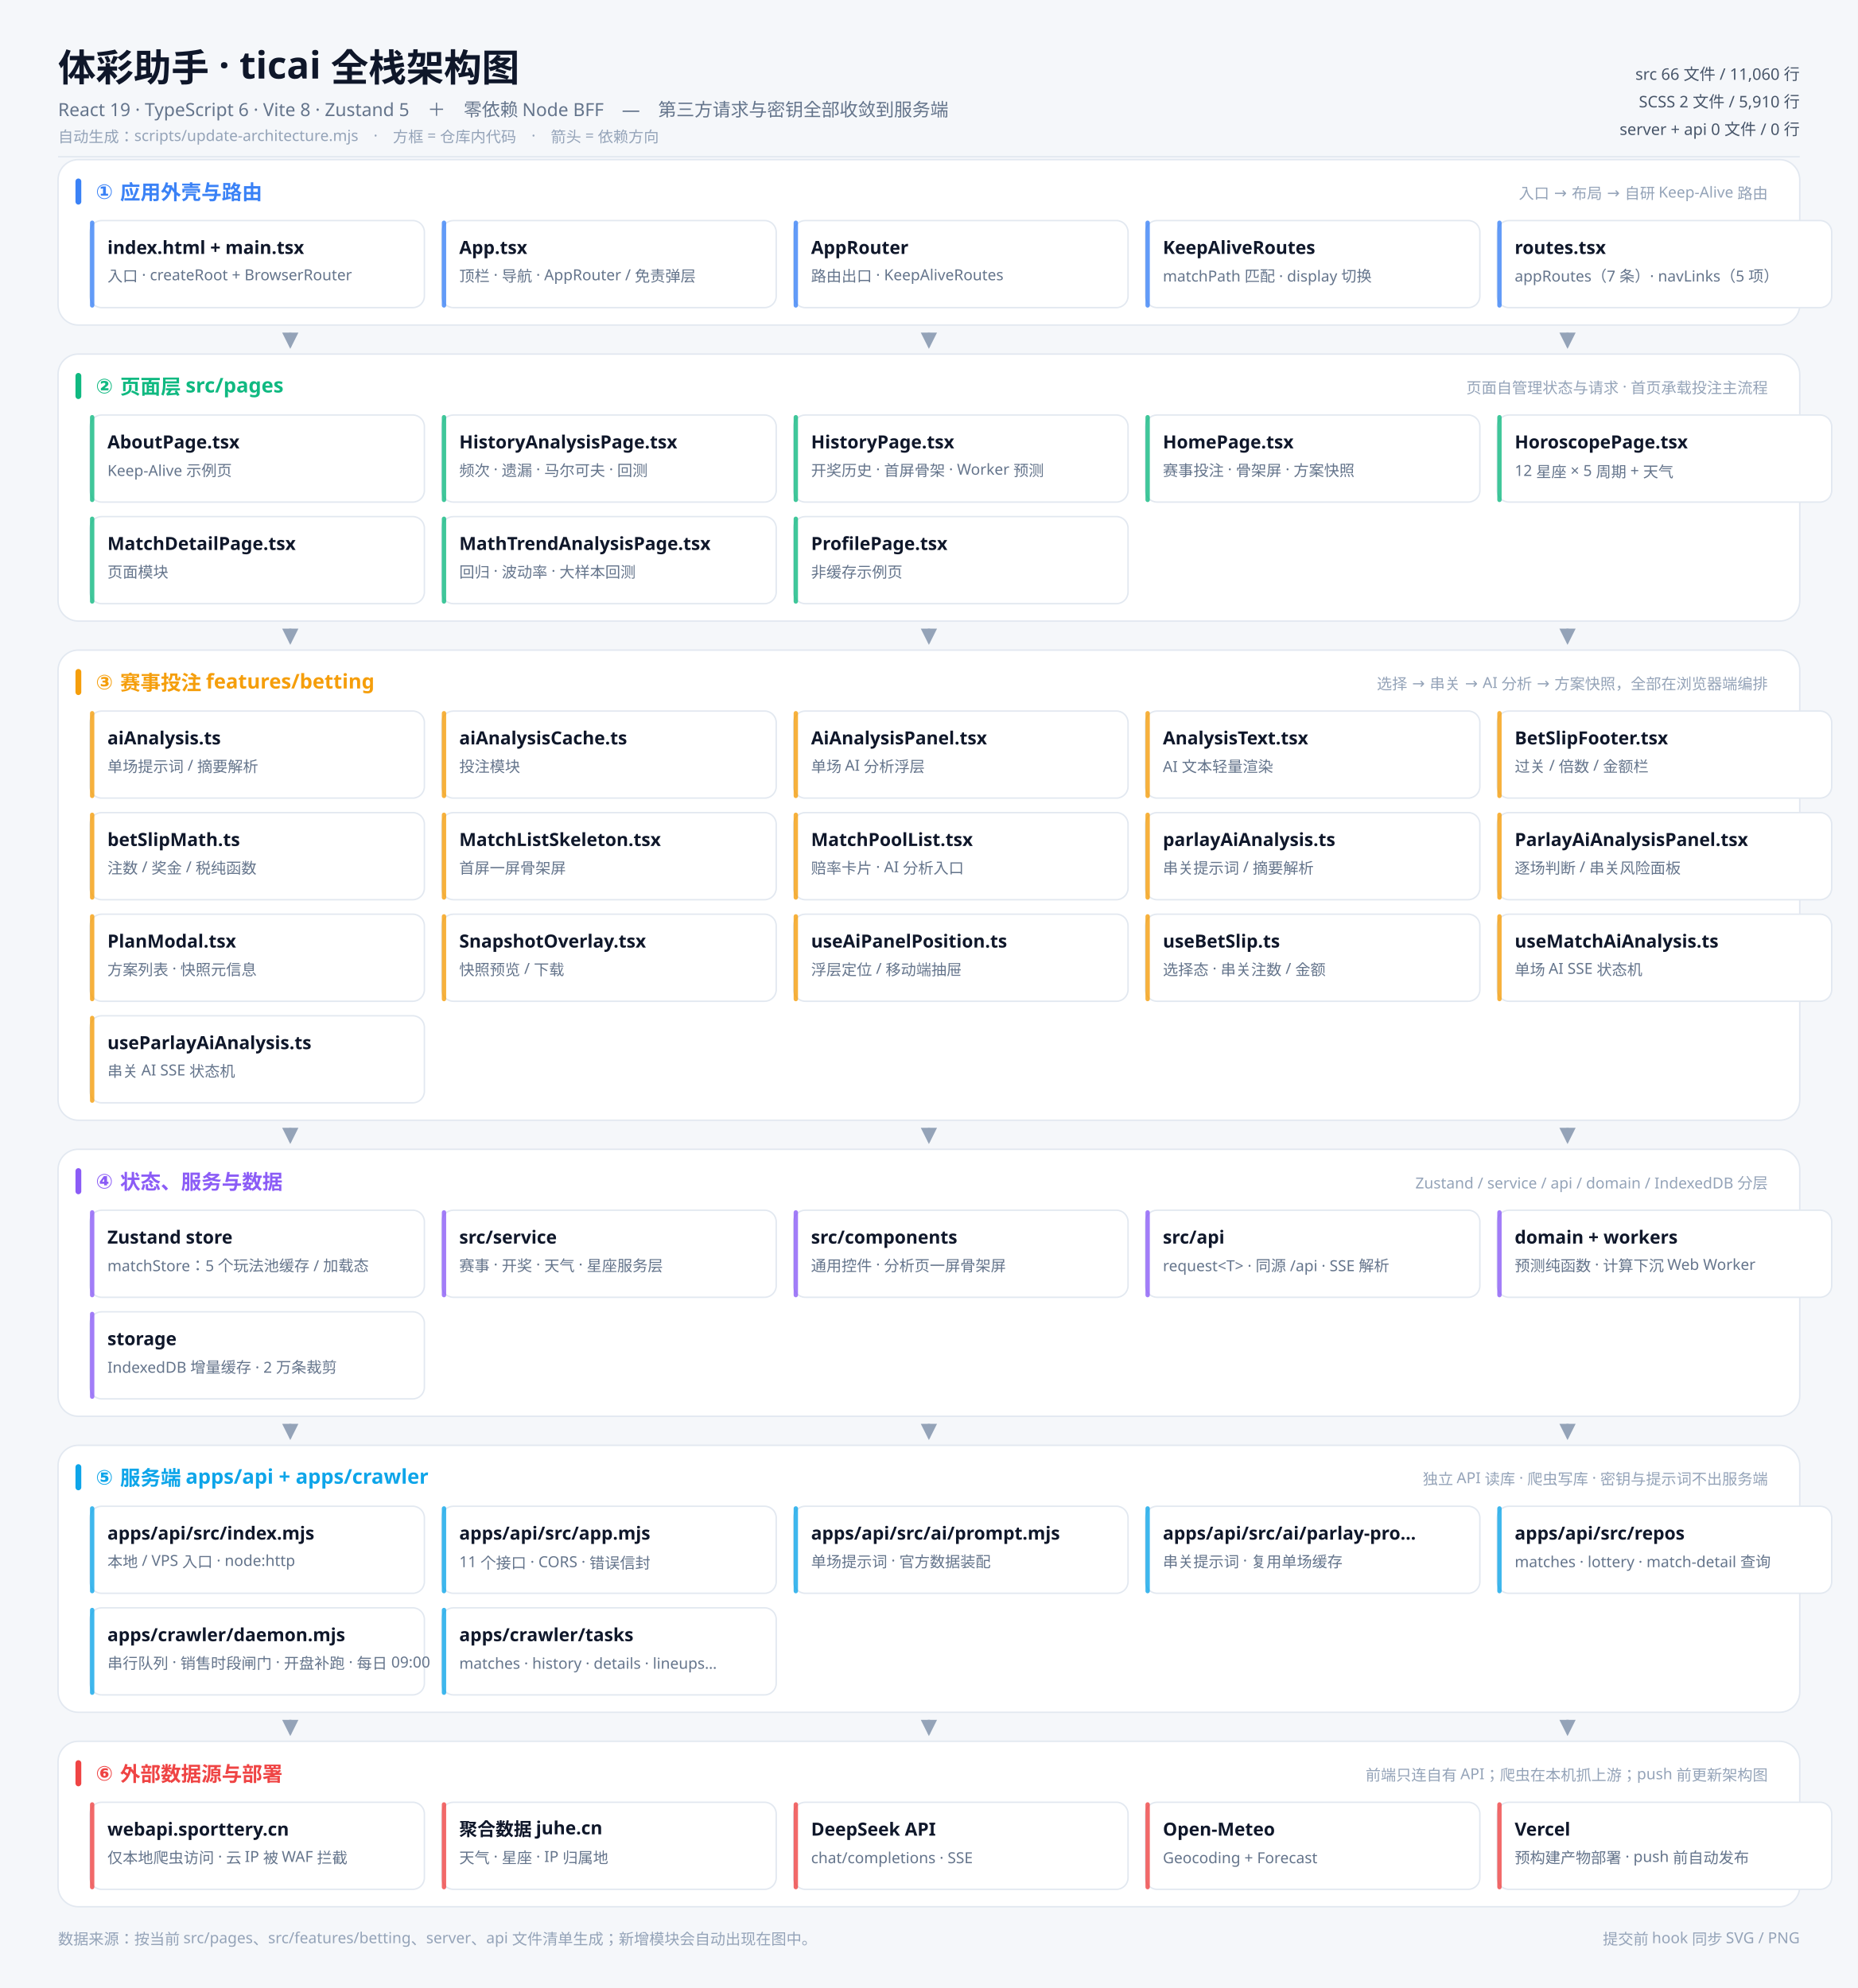
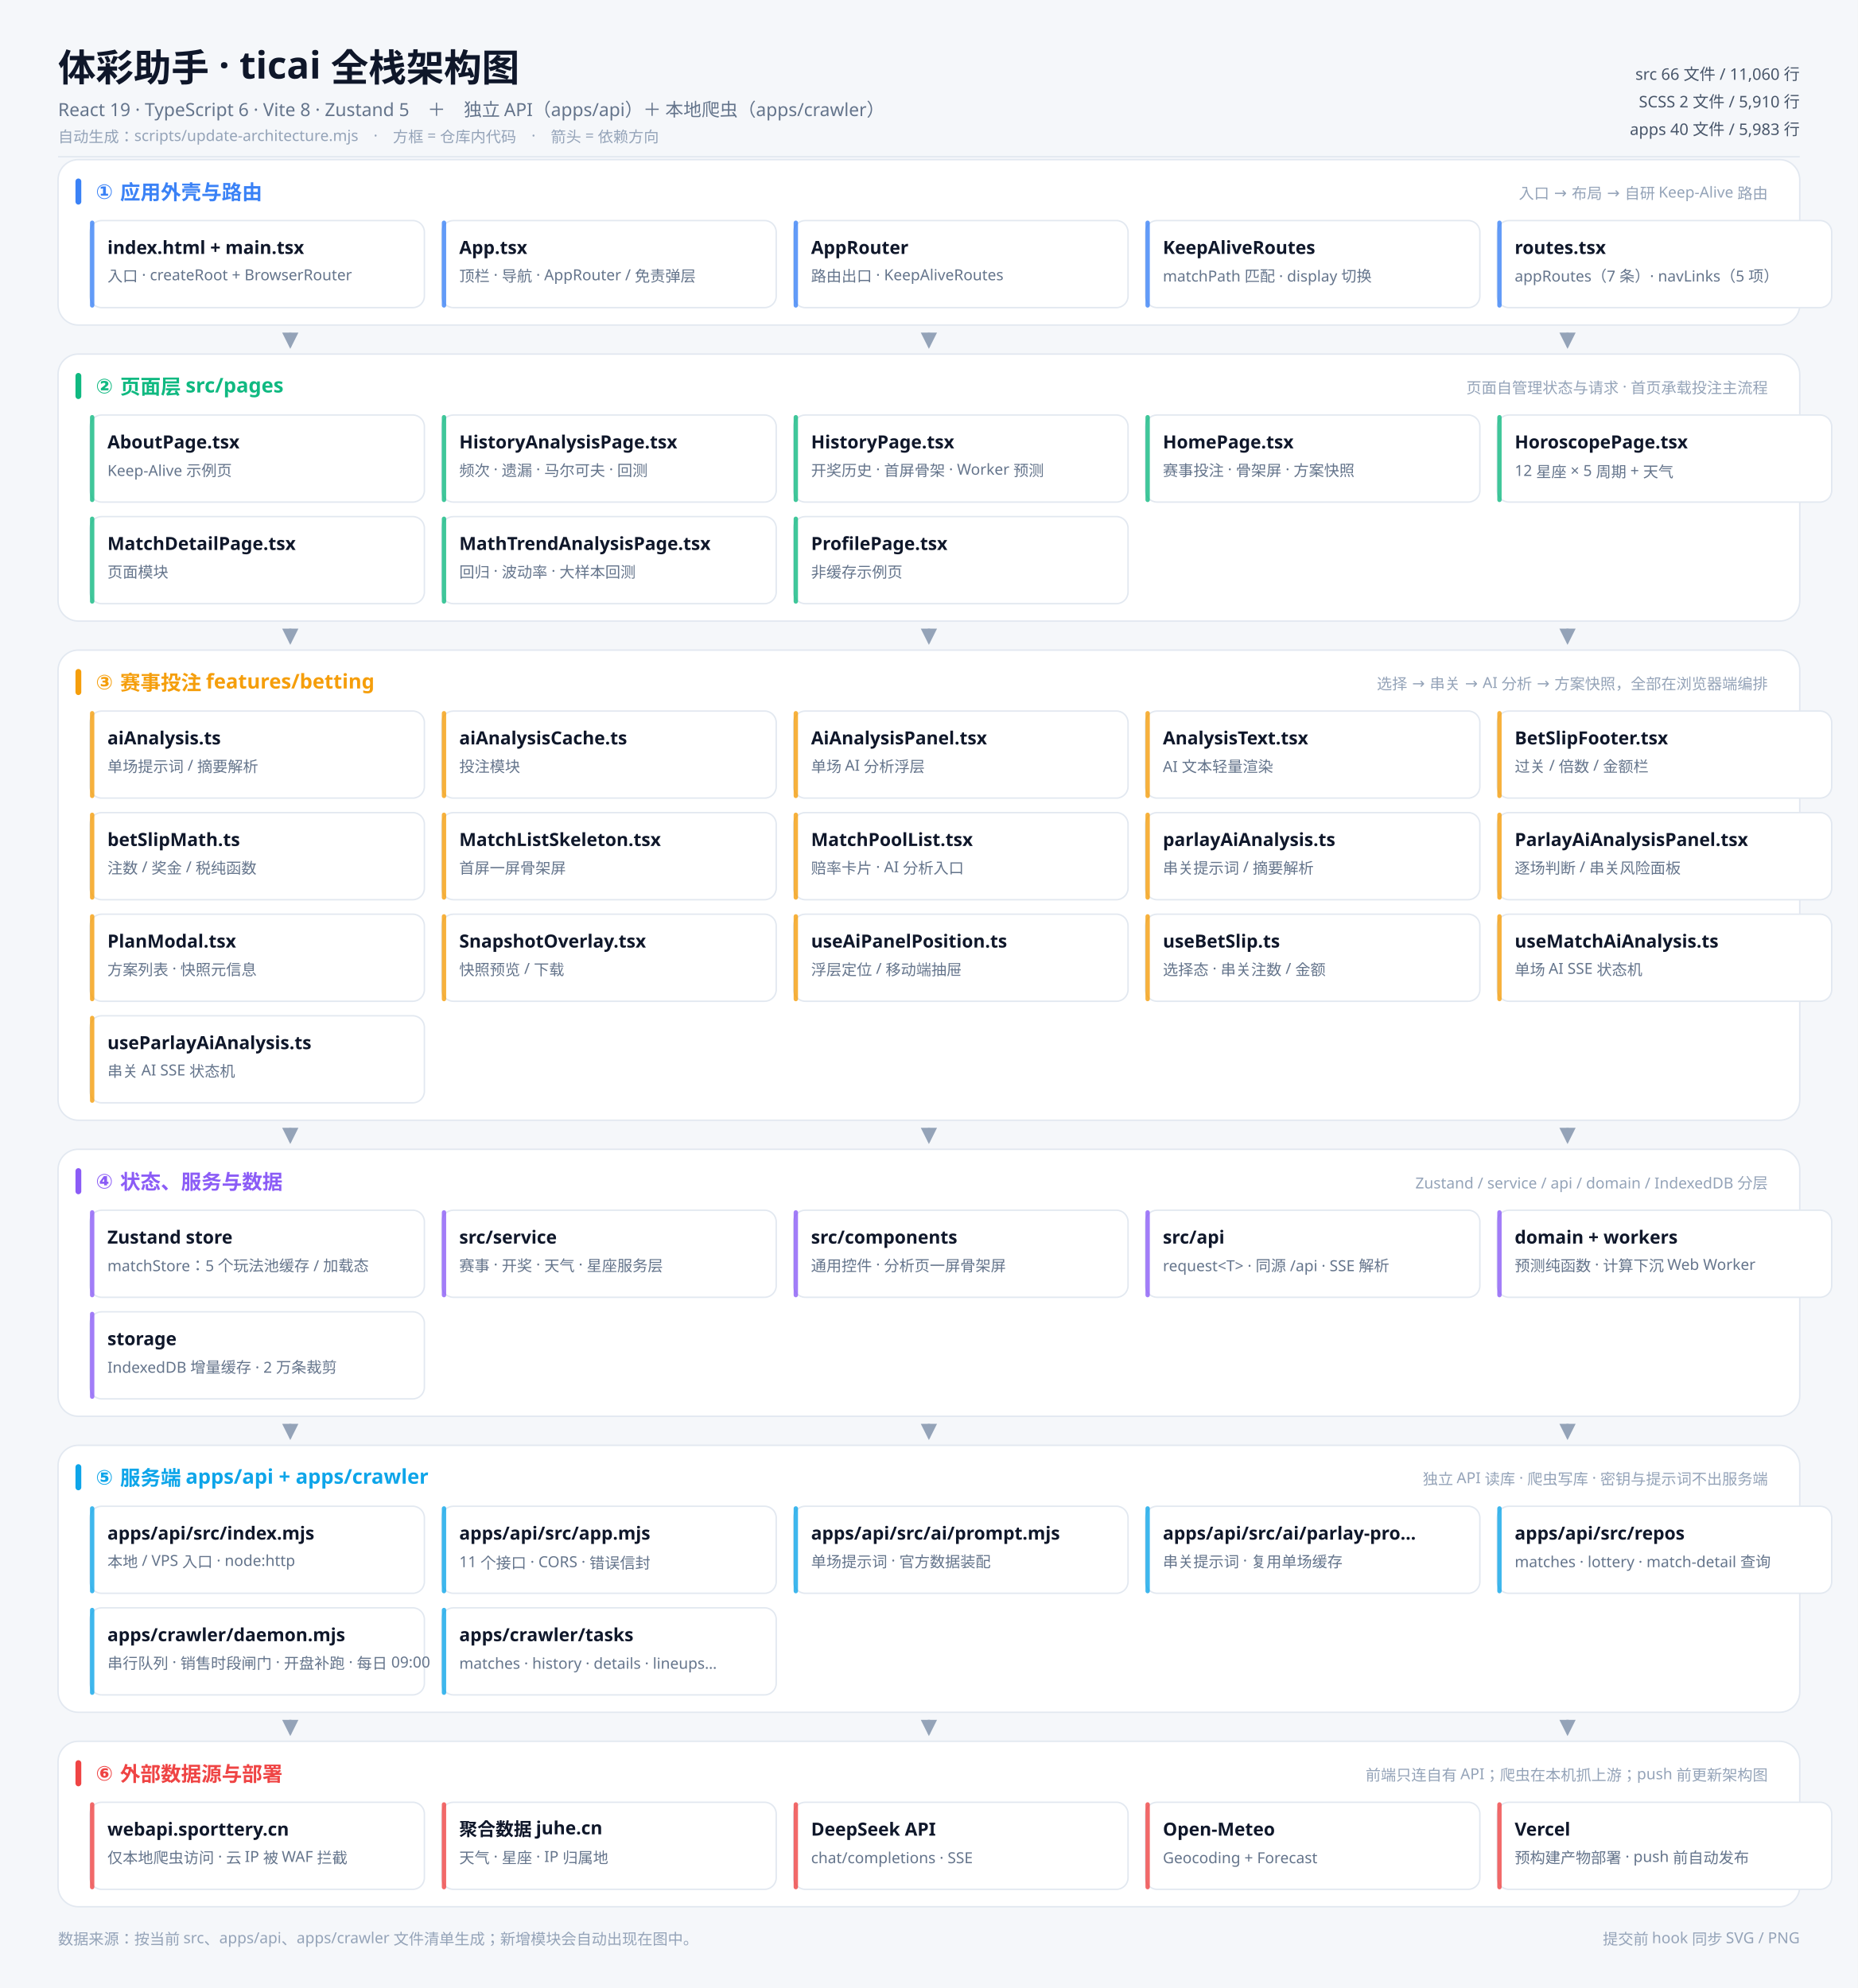
<svg xmlns="http://www.w3.org/2000/svg" viewBox="0 0 1280 1370" width="1280" height="1370" font-family="'Microsoft YaHei','PingFang SC','Noto Sans SC','Segoe UI',sans-serif">
  <defs>
    <marker id="ar" viewBox="0 0 8 8" refX="7" refY="4" markerWidth="7" markerHeight="7" orient="auto-start-reverse">
      <path d="M0 0 L8 4 L0 8 Z" fill="#94a3b8" />
    </marker>
  </defs>
  <rect width="1280" height="1370" fill="#f5f7fa" />
  <text x="40" y="56" font-size="26" font-weight="700" fill="#0f172a">体彩助手 · ticai 全栈架构图</text>
-   <text x="40" y="80" font-size="12.5" fill="#64748b">React 19 · TypeScript 6 · Vite 8 · Zustand 5　＋　零依赖 Node BFF　—　第三方请求与密钥全部收敛到服务端</text>
+   <text x="40" y="80" font-size="12.5" fill="#64748b">React 19 · TypeScript 6 · Vite 8 · Zustand 5　＋　独立 API（apps/api）＋ 本地爬虫（apps/crawler）</text>
  <text x="1240" y="55" text-anchor="end" font-size="11" fill="#475569">src 66 文件 / 11,060 行</text>
  <text x="1240" y="74" text-anchor="end" font-size="11" fill="#475569">SCSS 2 文件 / 5,910 行</text>
-   <text x="1240" y="93" text-anchor="end" font-size="11" fill="#475569">server + api 0 文件 / 0 行</text>
+   <text x="1240" y="93" text-anchor="end" font-size="11" fill="#475569">apps 40 文件 / 5,983 行</text>
  <text x="40" y="98" font-size="10.5" fill="#94a3b8">自动生成：scripts/update-architecture.mjs　·　方框 = 仓库内代码　·　箭头 = 依赖方向</text>
  <line x1="40" y1="108" x2="1240" y2="108" stroke="#e2e8f0" />
  <g>
    <rect x="40" y="110" width="1200" height="114" rx="14" fill="#ffffff" stroke="#e2e8f0" />
    <rect x="52" y="123" width="4" height="18" rx="2" fill="#3b82f6" />
    <text x="66" y="137" font-size="14" font-weight="700" fill="#3b82f6">① 应用外壳与路由</text>
    <text x="1218" y="137" text-anchor="end" font-size="10.5" fill="#94a3b8">入口 → 布局 → 自研 Keep-Alive 路由</text>
    <g>
      <rect x="62" y="152" width="230.4" height="60" rx="8" fill="#ffffff" stroke="#e2e8f0" />
      <rect x="62" y="152" width="3" height="60" rx="1.5" fill="#3b82f6" opacity="0.8" />
      <text x="74.0" y="175" font-size="12.5" font-weight="600" fill="#0f172a">index.html + main.tsx</text>
      <text x="74.0" y="194" font-size="10.5" fill="#64748b">入口 · createRoot + BrowserRouter</text>
    </g>
    <g>
      <rect x="304.4" y="152" width="230.4" height="60" rx="8" fill="#ffffff" stroke="#e2e8f0" />
      <rect x="304.4" y="152" width="3" height="60" rx="1.5" fill="#3b82f6" opacity="0.8" />
      <text x="316.4" y="175" font-size="12.5" font-weight="600" fill="#0f172a">App.tsx</text>
      <text x="316.4" y="194" font-size="10.5" fill="#64748b">顶栏 · 导航 · AppRouter / 免责弹层</text>
    </g>
    <g>
      <rect x="546.8" y="152" width="230.4" height="60" rx="8" fill="#ffffff" stroke="#e2e8f0" />
      <rect x="546.8" y="152" width="3" height="60" rx="1.5" fill="#3b82f6" opacity="0.8" />
      <text x="558.8" y="175" font-size="12.5" font-weight="600" fill="#0f172a">AppRouter</text>
      <text x="558.8" y="194" font-size="10.5" fill="#64748b">路由出口 · KeepAliveRoutes</text>
    </g>
    <g>
      <rect x="789.2" y="152" width="230.4" height="60" rx="8" fill="#ffffff" stroke="#e2e8f0" />
      <rect x="789.2" y="152" width="3" height="60" rx="1.5" fill="#3b82f6" opacity="0.8" />
      <text x="801.2" y="175" font-size="12.5" font-weight="600" fill="#0f172a">KeepAliveRoutes</text>
      <text x="801.2" y="194" font-size="10.5" fill="#64748b">matchPath 匹配 · display 切换</text>
    </g>
    <g>
      <rect x="1031.6" y="152" width="230.4" height="60" rx="8" fill="#ffffff" stroke="#e2e8f0" />
      <rect x="1031.6" y="152" width="3" height="60" rx="1.5" fill="#3b82f6" opacity="0.8" />
      <text x="1043.6" y="175" font-size="12.5" font-weight="600" fill="#0f172a">routes.tsx</text>
      <text x="1043.6" y="194" font-size="10.5" fill="#64748b">appRoutes（7 条）· navLinks（5 项）</text>
    </g>
  </g>
  <line x1="200" y1="229" x2="200" y2="239" stroke="#cbd5e1" stroke-width="1.6" marker-end="url(#ar)" />
  <line x1="640" y1="229" x2="640" y2="239" stroke="#cbd5e1" stroke-width="1.6" marker-end="url(#ar)" />
  <line x1="1080" y1="229" x2="1080" y2="239" stroke="#cbd5e1" stroke-width="1.6" marker-end="url(#ar)" />
  <g>
    <rect x="40" y="244" width="1200" height="184" rx="14" fill="#ffffff" stroke="#e2e8f0" />
    <rect x="52" y="257" width="4" height="18" rx="2" fill="#10b981" />
    <text x="66" y="271" font-size="14" font-weight="700" fill="#10b981">② 页面层 src/pages</text>
    <text x="1218" y="271" text-anchor="end" font-size="10.5" fill="#94a3b8">页面自管理状态与请求 · 首页承载投注主流程</text>
    <g>
      <rect x="62" y="286" width="230.4" height="60" rx="8" fill="#ffffff" stroke="#e2e8f0" />
      <rect x="62" y="286" width="3" height="60" rx="1.5" fill="#10b981" opacity="0.8" />
      <text x="74.0" y="309" font-size="12.5" font-weight="600" fill="#0f172a">AboutPage.tsx</text>
      <text x="74.0" y="328" font-size="10.5" fill="#64748b">Keep-Alive 示例页</text>
    </g>
    <g>
      <rect x="304.4" y="286" width="230.4" height="60" rx="8" fill="#ffffff" stroke="#e2e8f0" />
      <rect x="304.4" y="286" width="3" height="60" rx="1.5" fill="#10b981" opacity="0.8" />
      <text x="316.4" y="309" font-size="12.5" font-weight="600" fill="#0f172a">HistoryAnalysisPage.tsx</text>
      <text x="316.4" y="328" font-size="10.5" fill="#64748b">频次 · 遗漏 · 马尔可夫 · 回测</text>
    </g>
    <g>
      <rect x="546.8" y="286" width="230.4" height="60" rx="8" fill="#ffffff" stroke="#e2e8f0" />
      <rect x="546.8" y="286" width="3" height="60" rx="1.5" fill="#10b981" opacity="0.8" />
      <text x="558.8" y="309" font-size="12.5" font-weight="600" fill="#0f172a">HistoryPage.tsx</text>
      <text x="558.8" y="328" font-size="10.5" fill="#64748b">开奖历史 · 首屏骨架 · Worker 预测</text>
    </g>
    <g>
      <rect x="789.2" y="286" width="230.4" height="60" rx="8" fill="#ffffff" stroke="#e2e8f0" />
      <rect x="789.2" y="286" width="3" height="60" rx="1.5" fill="#10b981" opacity="0.8" />
      <text x="801.2" y="309" font-size="12.5" font-weight="600" fill="#0f172a">HomePage.tsx</text>
      <text x="801.2" y="328" font-size="10.5" fill="#64748b">赛事投注 · 骨架屏 · 方案快照</text>
    </g>
    <g>
      <rect x="1031.6" y="286" width="230.4" height="60" rx="8" fill="#ffffff" stroke="#e2e8f0" />
      <rect x="1031.6" y="286" width="3" height="60" rx="1.5" fill="#10b981" opacity="0.8" />
      <text x="1043.6" y="309" font-size="12.5" font-weight="600" fill="#0f172a">HoroscopePage.tsx</text>
      <text x="1043.6" y="328" font-size="10.5" fill="#64748b">12 星座 × 5 周期 + 天气</text>
    </g>
    <g>
      <rect x="62" y="356" width="230.4" height="60" rx="8" fill="#ffffff" stroke="#e2e8f0" />
      <rect x="62" y="356" width="3" height="60" rx="1.5" fill="#10b981" opacity="0.8" />
      <text x="74.0" y="379" font-size="12.5" font-weight="600" fill="#0f172a">MatchDetailPage.tsx</text>
      <text x="74.0" y="398" font-size="10.5" fill="#64748b">页面模块</text>
    </g>
    <g>
      <rect x="304.4" y="356" width="230.4" height="60" rx="8" fill="#ffffff" stroke="#e2e8f0" />
      <rect x="304.4" y="356" width="3" height="60" rx="1.5" fill="#10b981" opacity="0.8" />
      <text x="316.4" y="379" font-size="12.5" font-weight="600" fill="#0f172a">MathTrendAnalysisPage.tsx</text>
      <text x="316.4" y="398" font-size="10.5" fill="#64748b">回归 · 波动率 · 大样本回测</text>
    </g>
    <g>
      <rect x="546.8" y="356" width="230.4" height="60" rx="8" fill="#ffffff" stroke="#e2e8f0" />
      <rect x="546.8" y="356" width="3" height="60" rx="1.5" fill="#10b981" opacity="0.8" />
      <text x="558.8" y="379" font-size="12.5" font-weight="600" fill="#0f172a">ProfilePage.tsx</text>
      <text x="558.8" y="398" font-size="10.5" fill="#64748b">非缓存示例页</text>
    </g>
  </g>
  <line x1="200" y1="433" x2="200" y2="443" stroke="#cbd5e1" stroke-width="1.6" marker-end="url(#ar)" />
  <line x1="640" y1="433" x2="640" y2="443" stroke="#cbd5e1" stroke-width="1.6" marker-end="url(#ar)" />
  <line x1="1080" y1="433" x2="1080" y2="443" stroke="#cbd5e1" stroke-width="1.6" marker-end="url(#ar)" />
  <g>
    <rect x="40" y="448" width="1200" height="324" rx="14" fill="#ffffff" stroke="#e2e8f0" />
    <rect x="52" y="461" width="4" height="18" rx="2" fill="#f59e0b" />
    <text x="66" y="475" font-size="14" font-weight="700" fill="#f59e0b">③ 赛事投注 features/betting</text>
    <text x="1218" y="475" text-anchor="end" font-size="10.5" fill="#94a3b8">选择 → 串关 → AI 分析 → 方案快照，全部在浏览器端编排</text>
    <g>
      <rect x="62" y="490" width="230.4" height="60" rx="8" fill="#ffffff" stroke="#e2e8f0" />
      <rect x="62" y="490" width="3" height="60" rx="1.5" fill="#f59e0b" opacity="0.8" />
      <text x="74.0" y="513" font-size="12.5" font-weight="600" fill="#0f172a">aiAnalysis.ts</text>
      <text x="74.0" y="532" font-size="10.5" fill="#64748b">单场提示词 / 摘要解析</text>
    </g>
    <g>
      <rect x="304.4" y="490" width="230.4" height="60" rx="8" fill="#ffffff" stroke="#e2e8f0" />
      <rect x="304.4" y="490" width="3" height="60" rx="1.5" fill="#f59e0b" opacity="0.8" />
      <text x="316.4" y="513" font-size="12.5" font-weight="600" fill="#0f172a">aiAnalysisCache.ts</text>
      <text x="316.4" y="532" font-size="10.5" fill="#64748b">投注模块</text>
    </g>
    <g>
      <rect x="546.8" y="490" width="230.4" height="60" rx="8" fill="#ffffff" stroke="#e2e8f0" />
      <rect x="546.8" y="490" width="3" height="60" rx="1.5" fill="#f59e0b" opacity="0.8" />
      <text x="558.8" y="513" font-size="12.5" font-weight="600" fill="#0f172a">AiAnalysisPanel.tsx</text>
      <text x="558.8" y="532" font-size="10.5" fill="#64748b">单场 AI 分析浮层</text>
    </g>
    <g>
      <rect x="789.2" y="490" width="230.4" height="60" rx="8" fill="#ffffff" stroke="#e2e8f0" />
      <rect x="789.2" y="490" width="3" height="60" rx="1.5" fill="#f59e0b" opacity="0.8" />
      <text x="801.2" y="513" font-size="12.5" font-weight="600" fill="#0f172a">AnalysisText.tsx</text>
      <text x="801.2" y="532" font-size="10.5" fill="#64748b">AI 文本轻量渲染</text>
    </g>
    <g>
      <rect x="1031.6" y="490" width="230.4" height="60" rx="8" fill="#ffffff" stroke="#e2e8f0" />
      <rect x="1031.6" y="490" width="3" height="60" rx="1.5" fill="#f59e0b" opacity="0.8" />
      <text x="1043.6" y="513" font-size="12.5" font-weight="600" fill="#0f172a">BetSlipFooter.tsx</text>
      <text x="1043.6" y="532" font-size="10.5" fill="#64748b">过关 / 倍数 / 金额栏</text>
    </g>
    <g>
      <rect x="62" y="560" width="230.4" height="60" rx="8" fill="#ffffff" stroke="#e2e8f0" />
      <rect x="62" y="560" width="3" height="60" rx="1.5" fill="#f59e0b" opacity="0.8" />
      <text x="74.0" y="583" font-size="12.5" font-weight="600" fill="#0f172a">betSlipMath.ts</text>
      <text x="74.0" y="602" font-size="10.5" fill="#64748b">注数 / 奖金 / 税纯函数</text>
    </g>
    <g>
      <rect x="304.4" y="560" width="230.4" height="60" rx="8" fill="#ffffff" stroke="#e2e8f0" />
      <rect x="304.4" y="560" width="3" height="60" rx="1.5" fill="#f59e0b" opacity="0.8" />
      <text x="316.4" y="583" font-size="12.5" font-weight="600" fill="#0f172a">MatchListSkeleton.tsx</text>
      <text x="316.4" y="602" font-size="10.5" fill="#64748b">首屏一屏骨架屏</text>
    </g>
    <g>
      <rect x="546.8" y="560" width="230.4" height="60" rx="8" fill="#ffffff" stroke="#e2e8f0" />
      <rect x="546.8" y="560" width="3" height="60" rx="1.5" fill="#f59e0b" opacity="0.8" />
      <text x="558.8" y="583" font-size="12.5" font-weight="600" fill="#0f172a">MatchPoolList.tsx</text>
      <text x="558.8" y="602" font-size="10.5" fill="#64748b">赔率卡片 · AI 分析入口</text>
    </g>
    <g>
      <rect x="789.2" y="560" width="230.4" height="60" rx="8" fill="#ffffff" stroke="#e2e8f0" />
      <rect x="789.2" y="560" width="3" height="60" rx="1.5" fill="#f59e0b" opacity="0.8" />
      <text x="801.2" y="583" font-size="12.5" font-weight="600" fill="#0f172a">parlayAiAnalysis.ts</text>
      <text x="801.2" y="602" font-size="10.5" fill="#64748b">串关提示词 / 摘要解析</text>
    </g>
    <g>
      <rect x="1031.6" y="560" width="230.4" height="60" rx="8" fill="#ffffff" stroke="#e2e8f0" />
      <rect x="1031.6" y="560" width="3" height="60" rx="1.5" fill="#f59e0b" opacity="0.8" />
      <text x="1043.6" y="583" font-size="12.5" font-weight="600" fill="#0f172a">ParlayAiAnalysisPanel.tsx</text>
      <text x="1043.6" y="602" font-size="10.5" fill="#64748b">逐场判断 / 串关风险面板</text>
    </g>
    <g>
      <rect x="62" y="630" width="230.4" height="60" rx="8" fill="#ffffff" stroke="#e2e8f0" />
      <rect x="62" y="630" width="3" height="60" rx="1.5" fill="#f59e0b" opacity="0.8" />
      <text x="74.0" y="653" font-size="12.5" font-weight="600" fill="#0f172a">PlanModal.tsx</text>
      <text x="74.0" y="672" font-size="10.5" fill="#64748b">方案列表 · 快照元信息</text>
    </g>
    <g>
      <rect x="304.4" y="630" width="230.4" height="60" rx="8" fill="#ffffff" stroke="#e2e8f0" />
      <rect x="304.4" y="630" width="3" height="60" rx="1.5" fill="#f59e0b" opacity="0.8" />
      <text x="316.4" y="653" font-size="12.5" font-weight="600" fill="#0f172a">SnapshotOverlay.tsx</text>
      <text x="316.4" y="672" font-size="10.5" fill="#64748b">快照预览 / 下载</text>
    </g>
    <g>
      <rect x="546.8" y="630" width="230.4" height="60" rx="8" fill="#ffffff" stroke="#e2e8f0" />
      <rect x="546.8" y="630" width="3" height="60" rx="1.5" fill="#f59e0b" opacity="0.8" />
      <text x="558.8" y="653" font-size="12.5" font-weight="600" fill="#0f172a">useAiPanelPosition.ts</text>
      <text x="558.8" y="672" font-size="10.5" fill="#64748b">浮层定位 / 移动端抽屉</text>
    </g>
    <g>
      <rect x="789.2" y="630" width="230.4" height="60" rx="8" fill="#ffffff" stroke="#e2e8f0" />
      <rect x="789.2" y="630" width="3" height="60" rx="1.5" fill="#f59e0b" opacity="0.8" />
      <text x="801.2" y="653" font-size="12.5" font-weight="600" fill="#0f172a">useBetSlip.ts</text>
      <text x="801.2" y="672" font-size="10.5" fill="#64748b">选择态 · 串关注数 / 金额</text>
    </g>
    <g>
      <rect x="1031.6" y="630" width="230.4" height="60" rx="8" fill="#ffffff" stroke="#e2e8f0" />
      <rect x="1031.6" y="630" width="3" height="60" rx="1.5" fill="#f59e0b" opacity="0.8" />
      <text x="1043.6" y="653" font-size="12.5" font-weight="600" fill="#0f172a">useMatchAiAnalysis.ts</text>
      <text x="1043.6" y="672" font-size="10.5" fill="#64748b">单场 AI SSE 状态机</text>
    </g>
    <g>
      <rect x="62" y="700" width="230.4" height="60" rx="8" fill="#ffffff" stroke="#e2e8f0" />
      <rect x="62" y="700" width="3" height="60" rx="1.5" fill="#f59e0b" opacity="0.8" />
      <text x="74.0" y="723" font-size="12.5" font-weight="600" fill="#0f172a">useParlayAiAnalysis.ts</text>
      <text x="74.0" y="742" font-size="10.5" fill="#64748b">串关 AI SSE 状态机</text>
    </g>
  </g>
  <line x1="200" y1="777" x2="200" y2="787" stroke="#cbd5e1" stroke-width="1.6" marker-end="url(#ar)" />
  <line x1="640" y1="777" x2="640" y2="787" stroke="#cbd5e1" stroke-width="1.6" marker-end="url(#ar)" />
  <line x1="1080" y1="777" x2="1080" y2="787" stroke="#cbd5e1" stroke-width="1.6" marker-end="url(#ar)" />
  <g>
    <rect x="40" y="792" width="1200" height="184" rx="14" fill="#ffffff" stroke="#e2e8f0" />
    <rect x="52" y="805" width="4" height="18" rx="2" fill="#8b5cf6" />
    <text x="66" y="819" font-size="14" font-weight="700" fill="#8b5cf6">④ 状态、服务与数据</text>
    <text x="1218" y="819" text-anchor="end" font-size="10.5" fill="#94a3b8">Zustand / service / api / domain / IndexedDB 分层</text>
    <g>
      <rect x="62" y="834" width="230.4" height="60" rx="8" fill="#ffffff" stroke="#e2e8f0" />
      <rect x="62" y="834" width="3" height="60" rx="1.5" fill="#8b5cf6" opacity="0.8" />
      <text x="74.0" y="857" font-size="12.5" font-weight="600" fill="#0f172a">Zustand store</text>
      <text x="74.0" y="876" font-size="10.5" fill="#64748b">matchStore：5 个玩法池缓存 / 加载态</text>
    </g>
    <g>
      <rect x="304.4" y="834" width="230.4" height="60" rx="8" fill="#ffffff" stroke="#e2e8f0" />
      <rect x="304.4" y="834" width="3" height="60" rx="1.5" fill="#8b5cf6" opacity="0.8" />
      <text x="316.4" y="857" font-size="12.5" font-weight="600" fill="#0f172a">src/service</text>
      <text x="316.4" y="876" font-size="10.5" fill="#64748b">赛事 · 开奖 · 天气 · 星座服务层</text>
    </g>
    <g>
      <rect x="546.8" y="834" width="230.4" height="60" rx="8" fill="#ffffff" stroke="#e2e8f0" />
      <rect x="546.8" y="834" width="3" height="60" rx="1.5" fill="#8b5cf6" opacity="0.8" />
      <text x="558.8" y="857" font-size="12.5" font-weight="600" fill="#0f172a">src/components</text>
      <text x="558.8" y="876" font-size="10.5" fill="#64748b">通用控件 · 分析页一屏骨架屏</text>
    </g>
    <g>
      <rect x="789.2" y="834" width="230.4" height="60" rx="8" fill="#ffffff" stroke="#e2e8f0" />
      <rect x="789.2" y="834" width="3" height="60" rx="1.5" fill="#8b5cf6" opacity="0.8" />
      <text x="801.2" y="857" font-size="12.5" font-weight="600" fill="#0f172a">src/api</text>
      <text x="801.2" y="876" font-size="10.5" fill="#64748b">request&lt;T&gt; · 同源 /api · SSE 解析</text>
    </g>
    <g>
      <rect x="1031.6" y="834" width="230.4" height="60" rx="8" fill="#ffffff" stroke="#e2e8f0" />
      <rect x="1031.6" y="834" width="3" height="60" rx="1.5" fill="#8b5cf6" opacity="0.8" />
      <text x="1043.6" y="857" font-size="12.5" font-weight="600" fill="#0f172a">domain + workers</text>
      <text x="1043.6" y="876" font-size="10.5" fill="#64748b">预测纯函数 · 计算下沉 Web Worker</text>
    </g>
    <g>
      <rect x="62" y="904" width="230.4" height="60" rx="8" fill="#ffffff" stroke="#e2e8f0" />
      <rect x="62" y="904" width="3" height="60" rx="1.5" fill="#8b5cf6" opacity="0.8" />
      <text x="74.0" y="927" font-size="12.5" font-weight="600" fill="#0f172a">storage</text>
      <text x="74.0" y="946" font-size="10.5" fill="#64748b">IndexedDB 增量缓存 · 2 万条裁剪</text>
    </g>
  </g>
  <line x1="200" y1="981" x2="200" y2="991" stroke="#cbd5e1" stroke-width="1.6" marker-end="url(#ar)" />
  <line x1="640" y1="981" x2="640" y2="991" stroke="#cbd5e1" stroke-width="1.6" marker-end="url(#ar)" />
  <line x1="1080" y1="981" x2="1080" y2="991" stroke="#cbd5e1" stroke-width="1.6" marker-end="url(#ar)" />
  <g>
    <rect x="40" y="996" width="1200" height="184" rx="14" fill="#ffffff" stroke="#e2e8f0" />
    <rect x="52" y="1009" width="4" height="18" rx="2" fill="#0ea5e9" />
    <text x="66" y="1023" font-size="14" font-weight="700" fill="#0ea5e9">⑤ 服务端 apps/api + apps/crawler</text>
    <text x="1218" y="1023" text-anchor="end" font-size="10.5" fill="#94a3b8">独立 API 读库 · 爬虫写库 · 密钥与提示词不出服务端</text>
    <g>
      <rect x="62" y="1038" width="230.4" height="60" rx="8" fill="#ffffff" stroke="#e2e8f0" />
      <rect x="62" y="1038" width="3" height="60" rx="1.5" fill="#0ea5e9" opacity="0.8" />
      <text x="74.0" y="1061" font-size="12.5" font-weight="600" fill="#0f172a">apps/api/src/index.mjs</text>
      <text x="74.0" y="1080" font-size="10.5" fill="#64748b">本地 / VPS 入口 · node:http</text>
    </g>
    <g>
      <rect x="304.4" y="1038" width="230.4" height="60" rx="8" fill="#ffffff" stroke="#e2e8f0" />
      <rect x="304.4" y="1038" width="3" height="60" rx="1.5" fill="#0ea5e9" opacity="0.8" />
      <text x="316.4" y="1061" font-size="12.5" font-weight="600" fill="#0f172a">apps/api/src/app.mjs</text>
      <text x="316.4" y="1080" font-size="10.5" fill="#64748b">11 个接口 · CORS · 错误信封</text>
    </g>
    <g>
      <rect x="546.8" y="1038" width="230.4" height="60" rx="8" fill="#ffffff" stroke="#e2e8f0" />
      <rect x="546.8" y="1038" width="3" height="60" rx="1.5" fill="#0ea5e9" opacity="0.8" />
      <text x="558.8" y="1061" font-size="12.5" font-weight="600" fill="#0f172a">apps/api/src/ai/prompt.mjs</text>
      <text x="558.8" y="1080" font-size="10.5" fill="#64748b">单场提示词 · 官方数据装配</text>
    </g>
    <g>
      <rect x="789.2" y="1038" width="230.4" height="60" rx="8" fill="#ffffff" stroke="#e2e8f0" />
      <rect x="789.2" y="1038" width="3" height="60" rx="1.5" fill="#0ea5e9" opacity="0.8" />
      <text x="801.2" y="1061" font-size="12.5" font-weight="600" fill="#0f172a">apps/api/src/ai/parlay-pro…</text>
      <text x="801.2" y="1080" font-size="10.5" fill="#64748b">串关提示词 · 复用单场缓存</text>
    </g>
    <g>
      <rect x="1031.6" y="1038" width="230.4" height="60" rx="8" fill="#ffffff" stroke="#e2e8f0" />
      <rect x="1031.6" y="1038" width="3" height="60" rx="1.5" fill="#0ea5e9" opacity="0.8" />
      <text x="1043.6" y="1061" font-size="12.5" font-weight="600" fill="#0f172a">apps/api/src/repos</text>
      <text x="1043.6" y="1080" font-size="10.5" fill="#64748b">matches · lottery · match-detail 查询</text>
    </g>
    <g>
      <rect x="62" y="1108" width="230.4" height="60" rx="8" fill="#ffffff" stroke="#e2e8f0" />
      <rect x="62" y="1108" width="3" height="60" rx="1.5" fill="#0ea5e9" opacity="0.8" />
      <text x="74.0" y="1131" font-size="12.5" font-weight="600" fill="#0f172a">apps/crawler/daemon.mjs</text>
      <text x="74.0" y="1150" font-size="10.5" fill="#64748b">串行队列 · 销售时段闸门 · 开盘补跑 · 每日 09:00</text>
    </g>
    <g>
      <rect x="304.4" y="1108" width="230.4" height="60" rx="8" fill="#ffffff" stroke="#e2e8f0" />
      <rect x="304.4" y="1108" width="3" height="60" rx="1.5" fill="#0ea5e9" opacity="0.8" />
      <text x="316.4" y="1131" font-size="12.5" font-weight="600" fill="#0f172a">apps/crawler/tasks</text>
      <text x="316.4" y="1150" font-size="10.5" fill="#64748b">matches · history · details · lineups…</text>
    </g>
  </g>
  <line x1="200" y1="1185" x2="200" y2="1195" stroke="#cbd5e1" stroke-width="1.6" marker-end="url(#ar)" />
  <line x1="640" y1="1185" x2="640" y2="1195" stroke="#cbd5e1" stroke-width="1.6" marker-end="url(#ar)" />
  <line x1="1080" y1="1185" x2="1080" y2="1195" stroke="#cbd5e1" stroke-width="1.6" marker-end="url(#ar)" />
  <g>
    <rect x="40" y="1200" width="1200" height="114" rx="14" fill="#ffffff" stroke="#e2e8f0" />
    <rect x="52" y="1213" width="4" height="18" rx="2" fill="#ef4444" />
    <text x="66" y="1227" font-size="14" font-weight="700" fill="#ef4444">⑥ 外部数据源与部署</text>
    <text x="1218" y="1227" text-anchor="end" font-size="10.5" fill="#94a3b8">前端只连自有 API；爬虫在本机抓上游；push 前更新架构图</text>
    <g>
      <rect x="62" y="1242" width="230.4" height="60" rx="8" fill="#ffffff" stroke="#e2e8f0" />
      <rect x="62" y="1242" width="3" height="60" rx="1.5" fill="#ef4444" opacity="0.8" />
      <text x="74.0" y="1265" font-size="12.5" font-weight="600" fill="#0f172a">webapi.sporttery.cn</text>
      <text x="74.0" y="1284" font-size="10.5" fill="#64748b">仅本地爬虫访问 · 云 IP 被 WAF 拦截</text>
    </g>
    <g>
      <rect x="304.4" y="1242" width="230.4" height="60" rx="8" fill="#ffffff" stroke="#e2e8f0" />
      <rect x="304.4" y="1242" width="3" height="60" rx="1.5" fill="#ef4444" opacity="0.8" />
      <text x="316.4" y="1265" font-size="12.5" font-weight="600" fill="#0f172a">聚合数据 juhe.cn</text>
      <text x="316.4" y="1284" font-size="10.5" fill="#64748b">天气 · 星座 · IP 归属地</text>
    </g>
    <g>
      <rect x="546.8" y="1242" width="230.4" height="60" rx="8" fill="#ffffff" stroke="#e2e8f0" />
      <rect x="546.8" y="1242" width="3" height="60" rx="1.5" fill="#ef4444" opacity="0.8" />
      <text x="558.8" y="1265" font-size="12.5" font-weight="600" fill="#0f172a">DeepSeek API</text>
      <text x="558.8" y="1284" font-size="10.5" fill="#64748b">chat/completions · SSE</text>
    </g>
    <g>
      <rect x="789.2" y="1242" width="230.4" height="60" rx="8" fill="#ffffff" stroke="#e2e8f0" />
      <rect x="789.2" y="1242" width="3" height="60" rx="1.5" fill="#ef4444" opacity="0.8" />
      <text x="801.2" y="1265" font-size="12.5" font-weight="600" fill="#0f172a">Open-Meteo</text>
      <text x="801.2" y="1284" font-size="10.5" fill="#64748b">Geocoding + Forecast</text>
    </g>
    <g>
      <rect x="1031.6" y="1242" width="230.4" height="60" rx="8" fill="#ffffff" stroke="#e2e8f0" />
      <rect x="1031.6" y="1242" width="3" height="60" rx="1.5" fill="#ef4444" opacity="0.8" />
      <text x="1043.6" y="1265" font-size="12.5" font-weight="600" fill="#0f172a">Vercel</text>
      <text x="1043.6" y="1284" font-size="10.5" fill="#64748b">预构建产物部署 · push 前自动发布</text>
    </g>
  </g>
-   <text x="40" y="1340" font-size="10.5" fill="#94a3b8">数据来源：按当前 src/pages、src/features/betting、server、api 文件清单生成；新增模块会自动出现在图中。</text>
+   <text x="40" y="1340" font-size="10.5" fill="#94a3b8">数据来源：按当前 src、apps/api、apps/crawler 文件清单生成；新增模块会自动出现在图中。</text>
  <text x="1240" y="1340" text-anchor="end" font-size="10.5" fill="#94a3b8">提交前 hook 同步 SVG / PNG</text>
</svg>
